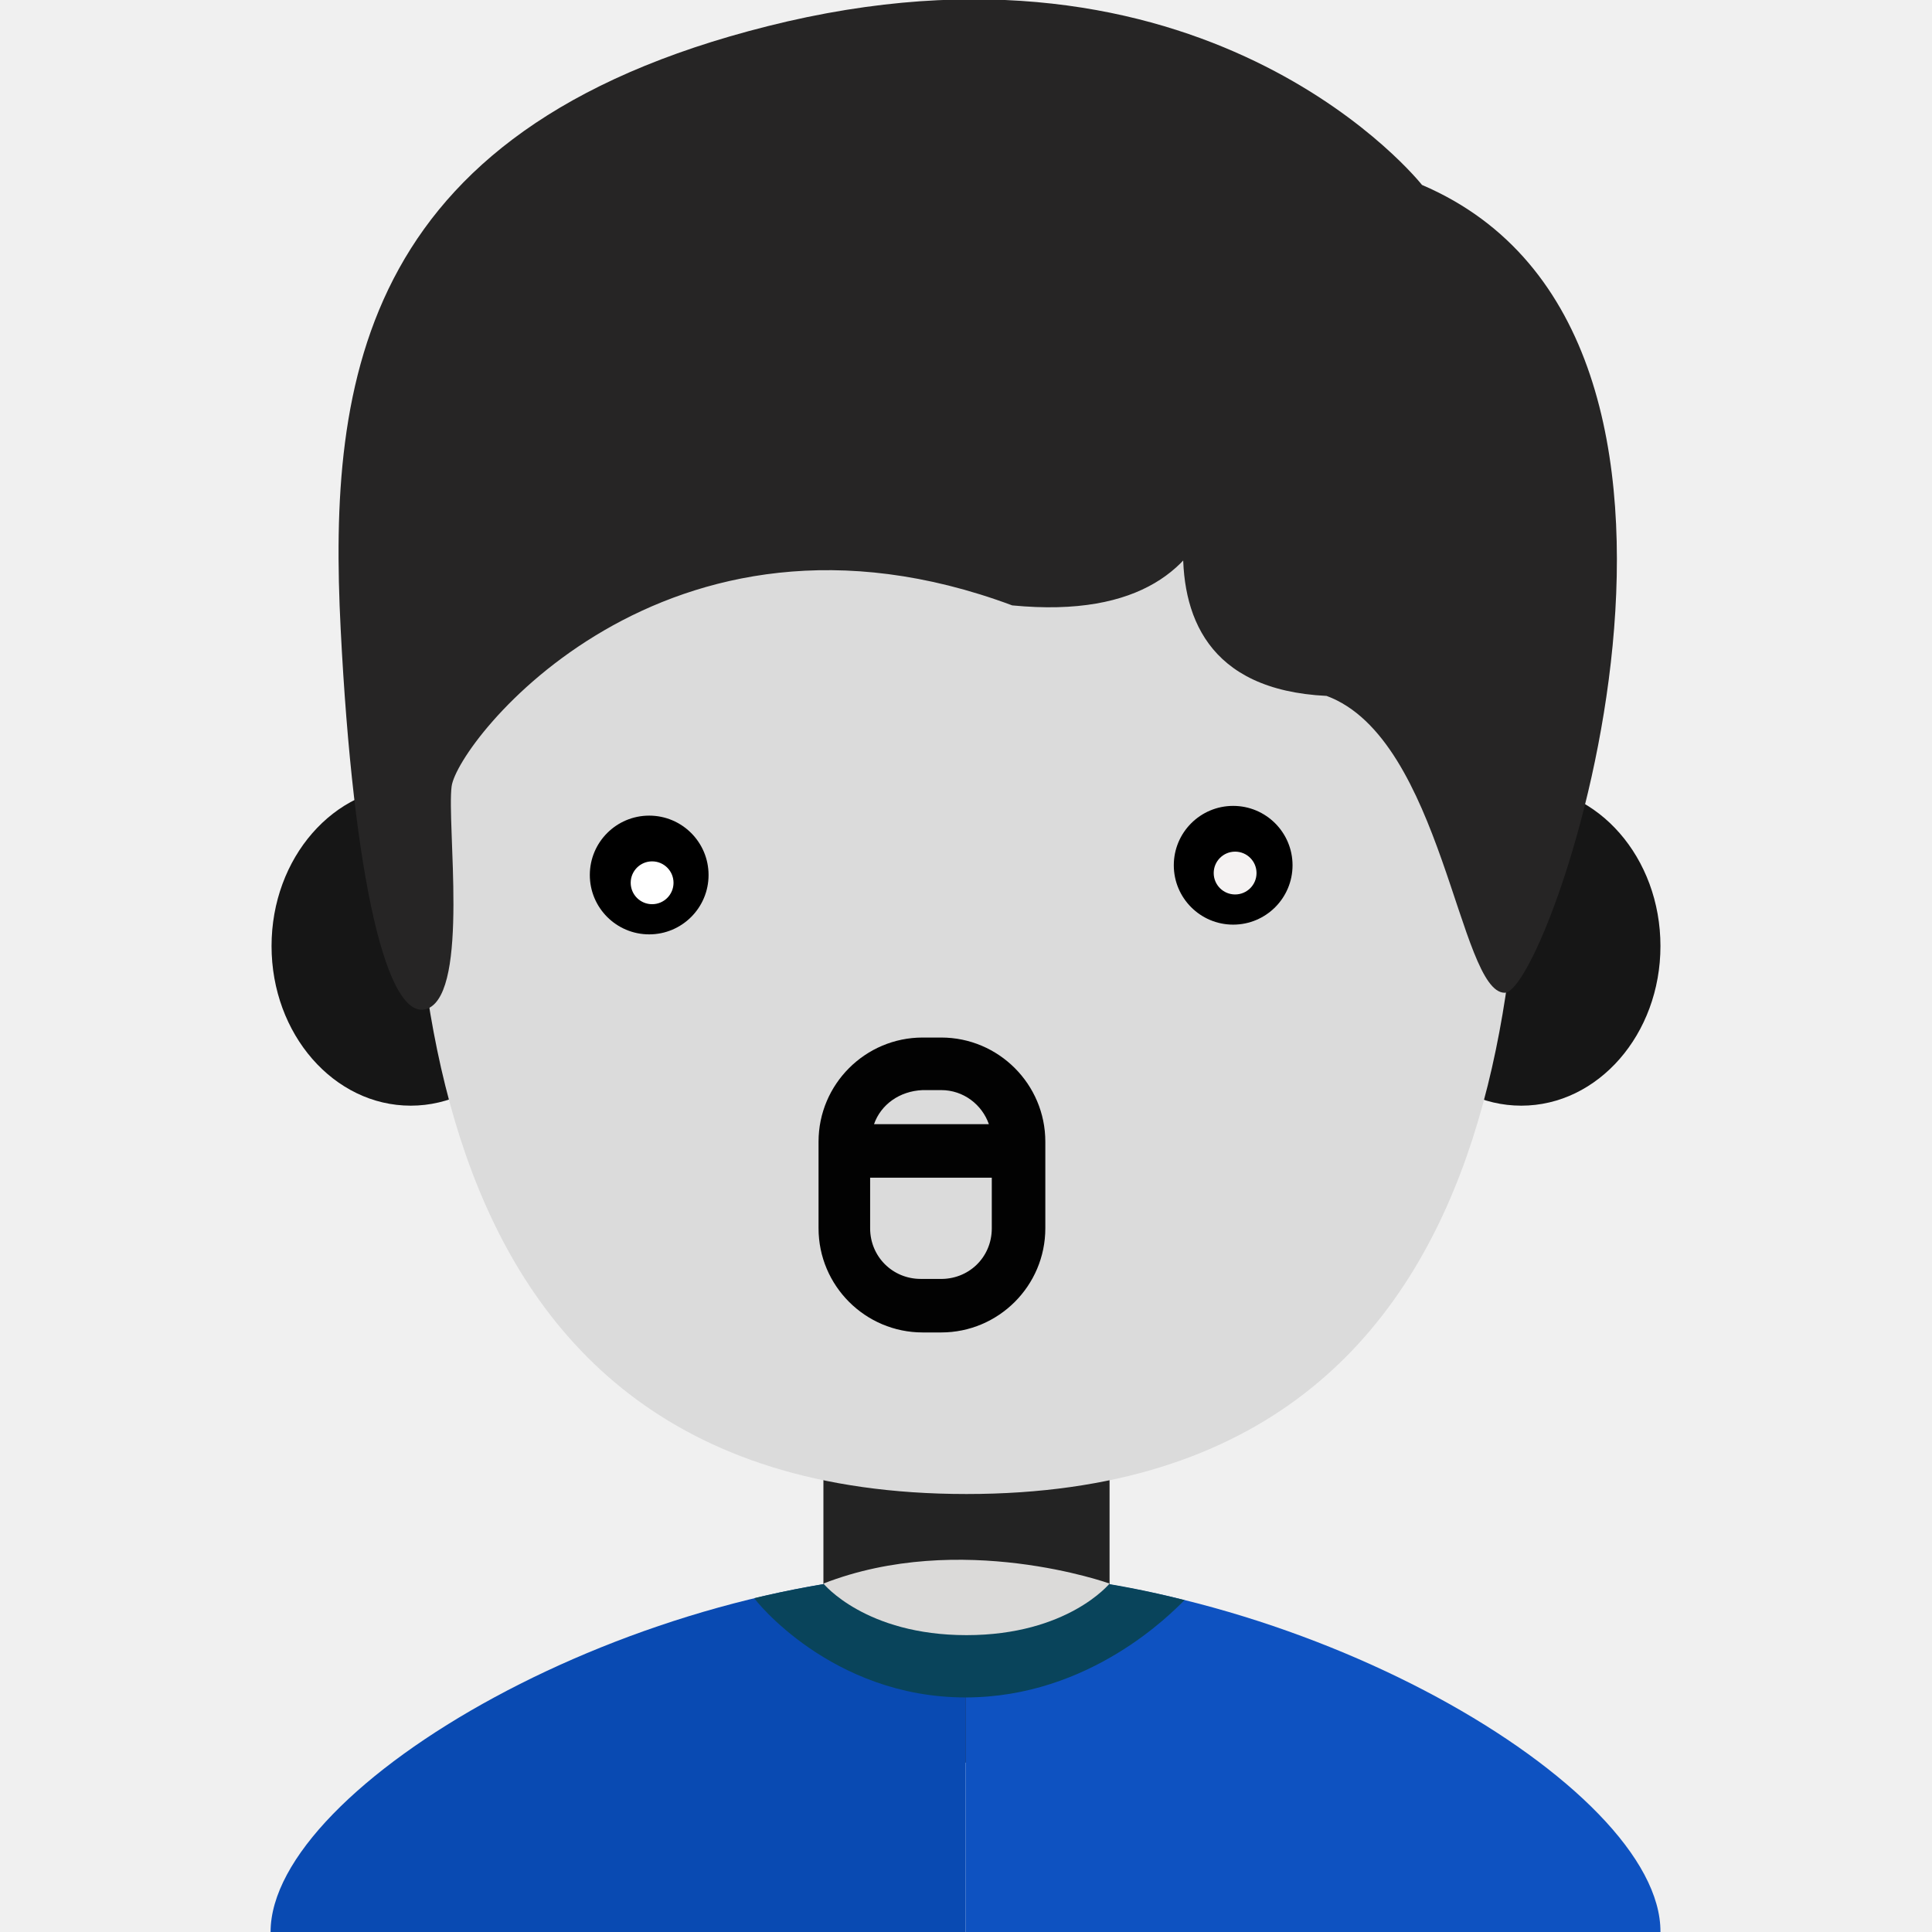
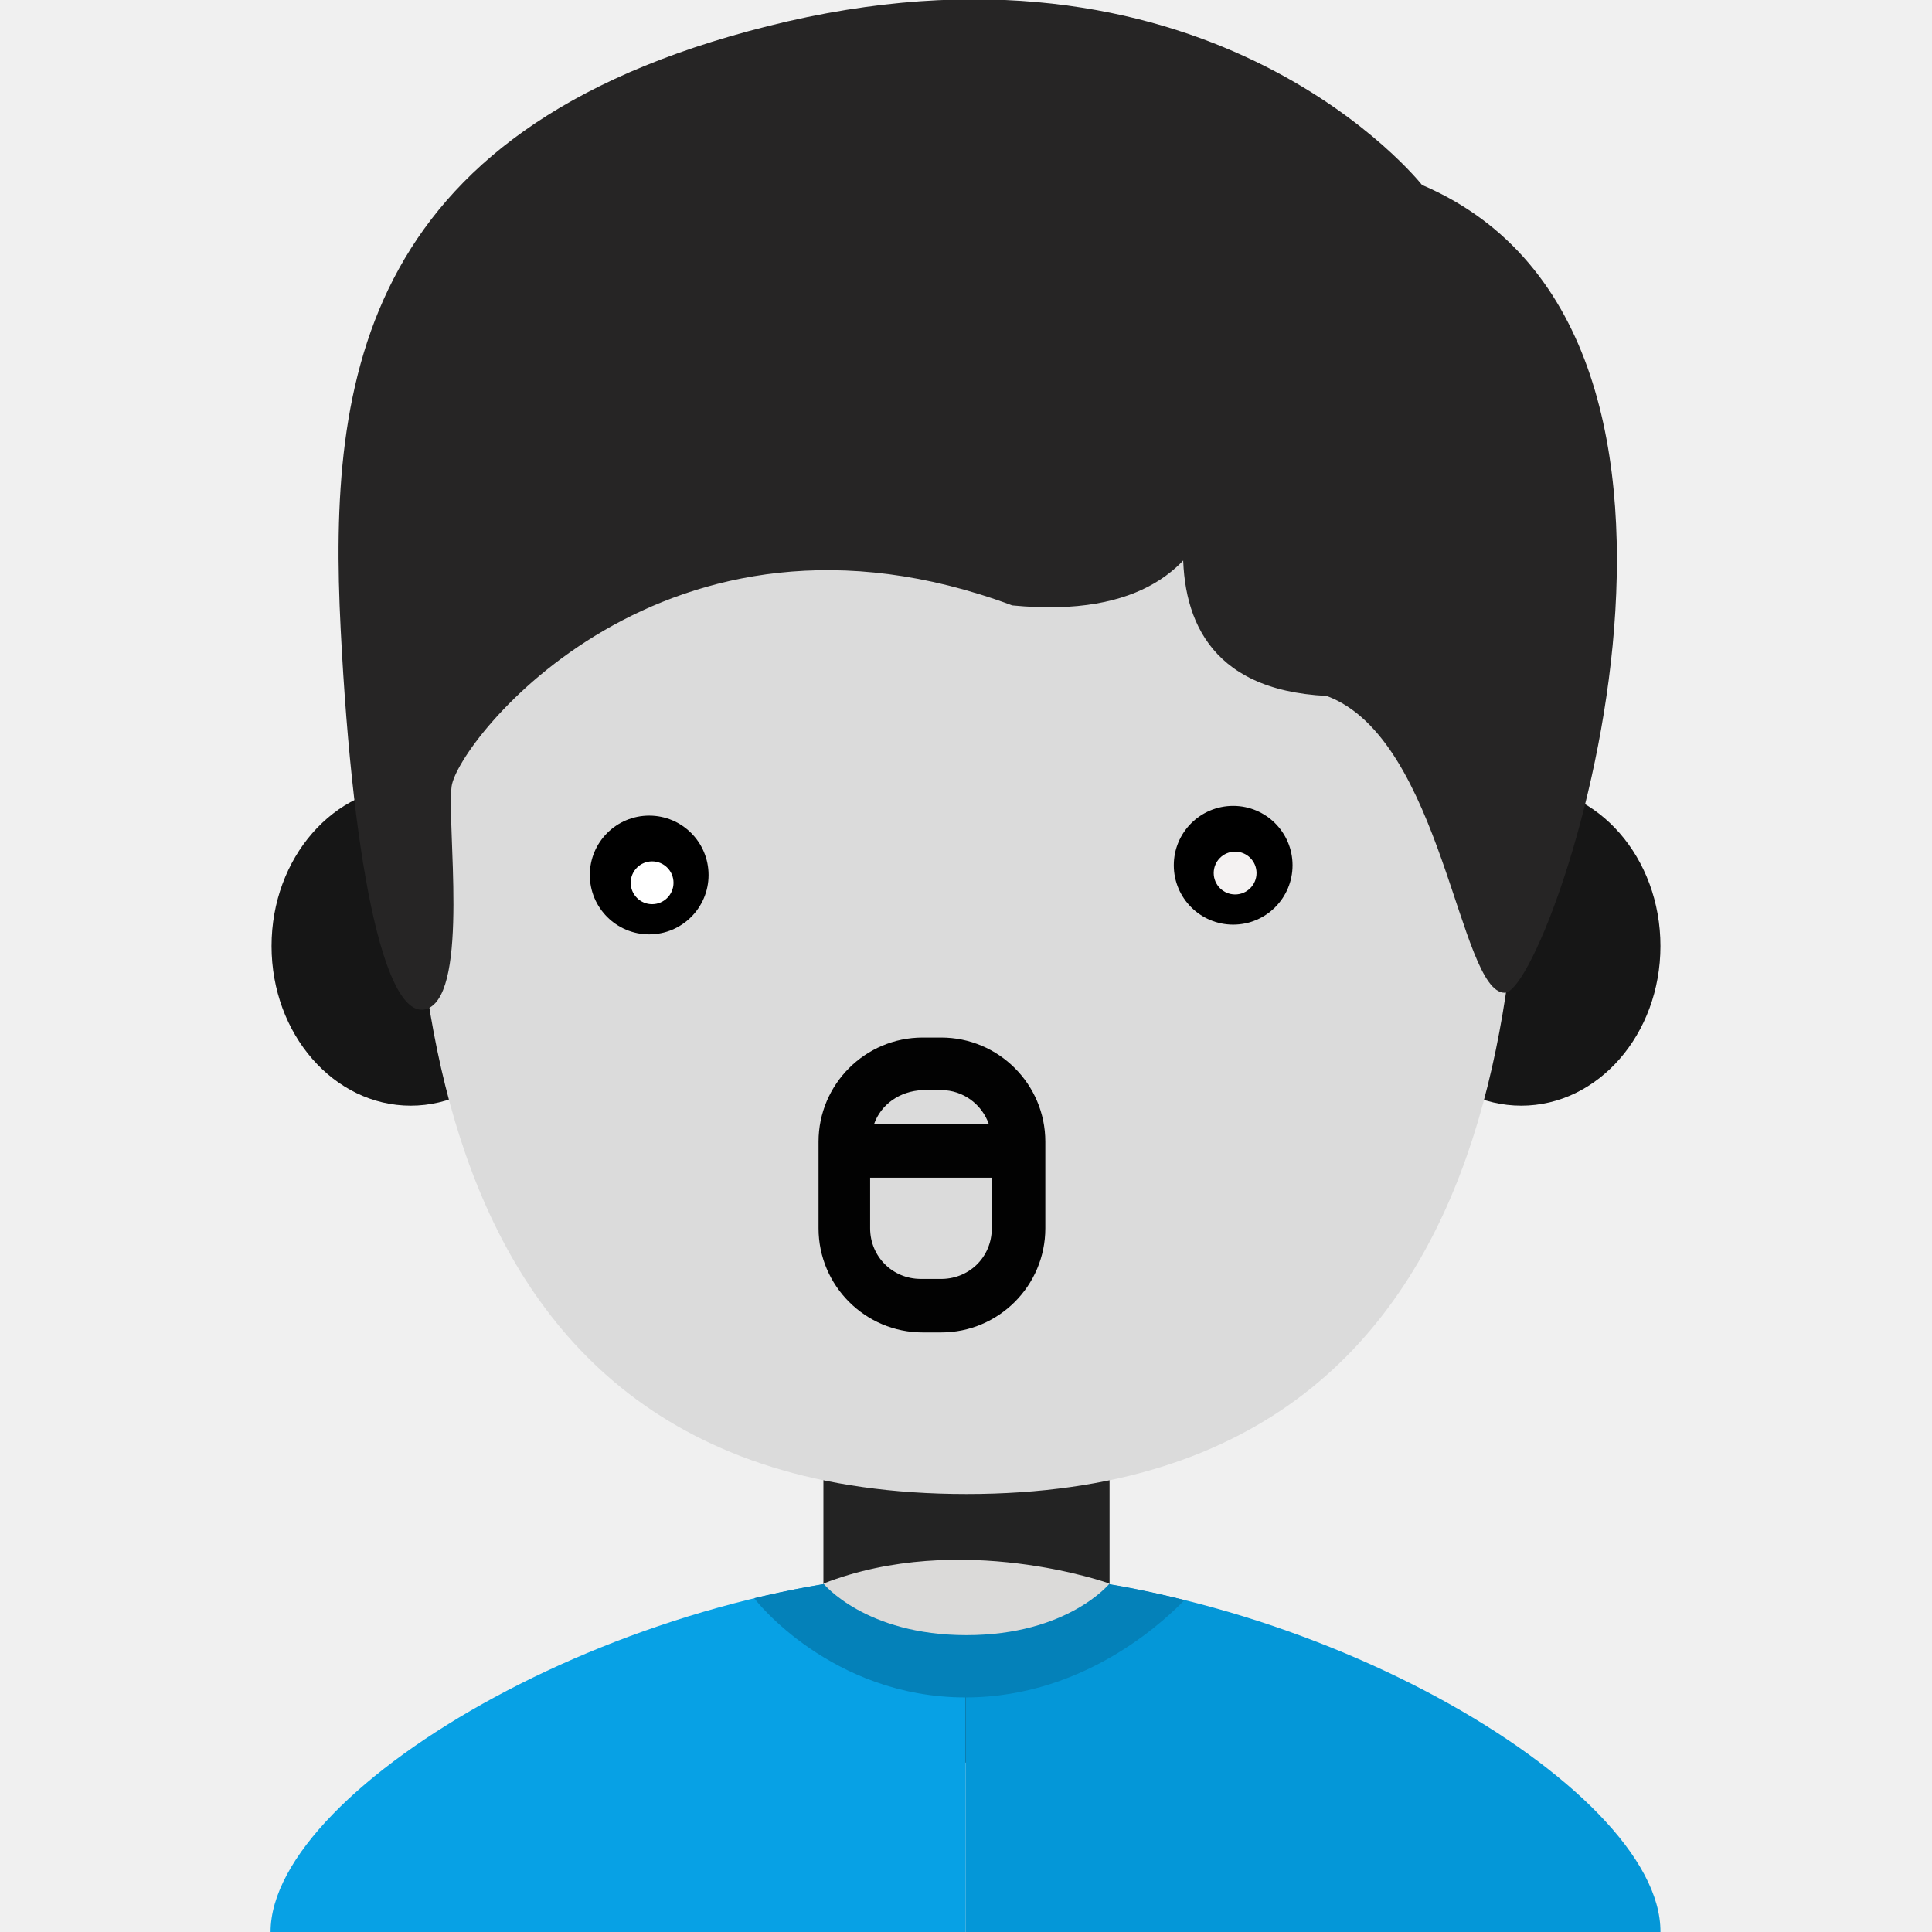
<svg xmlns="http://www.w3.org/2000/svg" version="1.1" id="Capa_1" x="0px" y="0px" viewBox="0 0 198.5 198.5" style="enable-background:new 0 0 198.5 198.5;" xml:space="preserve">
  <style type="text/css">
	.st0{fill:#232323;}
	.st1{fill:#161616;}
	.st2{fill:#DBDBDB;}
- 	.st3{fill:#094AB2;}
- 	.st4{fill:#0E52C1;}
- 	.st5{fill:#09445B;}
+ 	.st3{fill:#07A1E5;}
+ 	.st4{fill:#0497D8;}
+ 	.st5{fill:#0481B9;}
	.st6{fill:#DBDAD9;}
	.st7{fill:#262525;}
	.st8{fill:none;stroke:#000000;stroke-width:2.5;stroke-linecap:round;stroke-linejoin:round;stroke-miterlimit:10;}
	.st9{fill:none;stroke:#000000;stroke-width:3;stroke-linecap:round;stroke-linejoin:bevel;stroke-miterlimit:10;}
	.st10{fill:#FFFFFF;}
	.st11{fill:#F4F2F2;}
	.st12{fill:#020202;}
</style>
  <g>
    <g>
      <rect x="84.6" y="148.2" class="st0" width="29.4" height="32.9" />
      <ellipse class="st1" cx="42.2" cy="97.2" rx="14.3" ry="16.4" />
      <ellipse class="st1" cx="156.3" cy="97.2" rx="14.3" ry="16.4" />
      <path class="st2" d="M156.3,65.9c0-24.1-17.6-41.7-57-41.7s-57,17.6-57,41.7s-4.1,87.6,57,87.6S156.3,90,156.3,65.9z" />
    </g>
    <path class="st3" d="M99.2,161.5v37H27.8C27.8,183.5,65.4,161.5,99.2,161.5z" />
    <path class="st4" d="M99.2,161.5v37h71.4C170.7,183.5,133.1,161.5,99.2,161.5z" />
    <path class="st5" d="M99.2,161.5c-7.2,0-14.6,1-21.7,2.7c0,0.1,7.9,10.2,21.7,10.2c12.8,0,21.2-8.7,22.5-10   C114.3,162.5,106.7,161.5,99.2,161.5z" />
    <path class="st6" d="M84.6,162.7c0,0,4.3,5.3,14.7,5.3s14.7-5.3,14.7-5.3S98.7,157.2,84.6,162.7z" />
    <path class="st7" d="M146.1,19c0,0-21.2-26.9-65.2-16.8C37,12.4,33.7,38.9,35,64.6s4.8,40.8,9,39c4.2-1.9,1.9-18.9,2.4-22.8   C47,76.2,68.3,48.9,104,62.2c26.8,2.6,21.3-21.7,21.3-21.7s-13.6,29.8,11,31c11.9,4.4,13.6,30.5,18.3,30.5S182.3,34.5,146.1,19z" />
  </g>
  <g>
    <path class="st8" d="M114.6,71.9" />
  </g>
  <g>
    <path class="st8" d="M105.3,75.6" />
  </g>
  <g>
    <path class="st9" d="M120.5,96.8" />
  </g>
  <g>
    <circle cx="126.7" cy="88.9" r="6.1" />
  </g>
  <g>
    <circle cx="66.7" cy="89.9" r="6.1" />
  </g>
  <circle class="st10" cx="67" cy="90.7" r="2.2" />
  <circle class="st11" cx="126.9" cy="89.7" r="2.2" />
  <path class="st12" d="M107.4,117.3v8.9c0,5.9-4.8,10.7-10.7,10.7h-1.9c-5.9,0-10.7-4.8-10.7-10.7v-8.9c0-5.9,4.8-10.7,10.7-10.7h1.9  C102.6,106.6,107.4,111.4,107.4,117.3z M101.9,126.2V121H89.4v5.2c0,2.9,2.3,5.2,5.2,5.2h1.9C99.5,131.5,101.9,129.2,101.9,126.2z   M89.8,115.5h11.8c-0.7-2-2.6-3.5-4.9-3.5h-1.9C92.4,112.1,90.5,113.5,89.8,115.5z" />
</svg>
